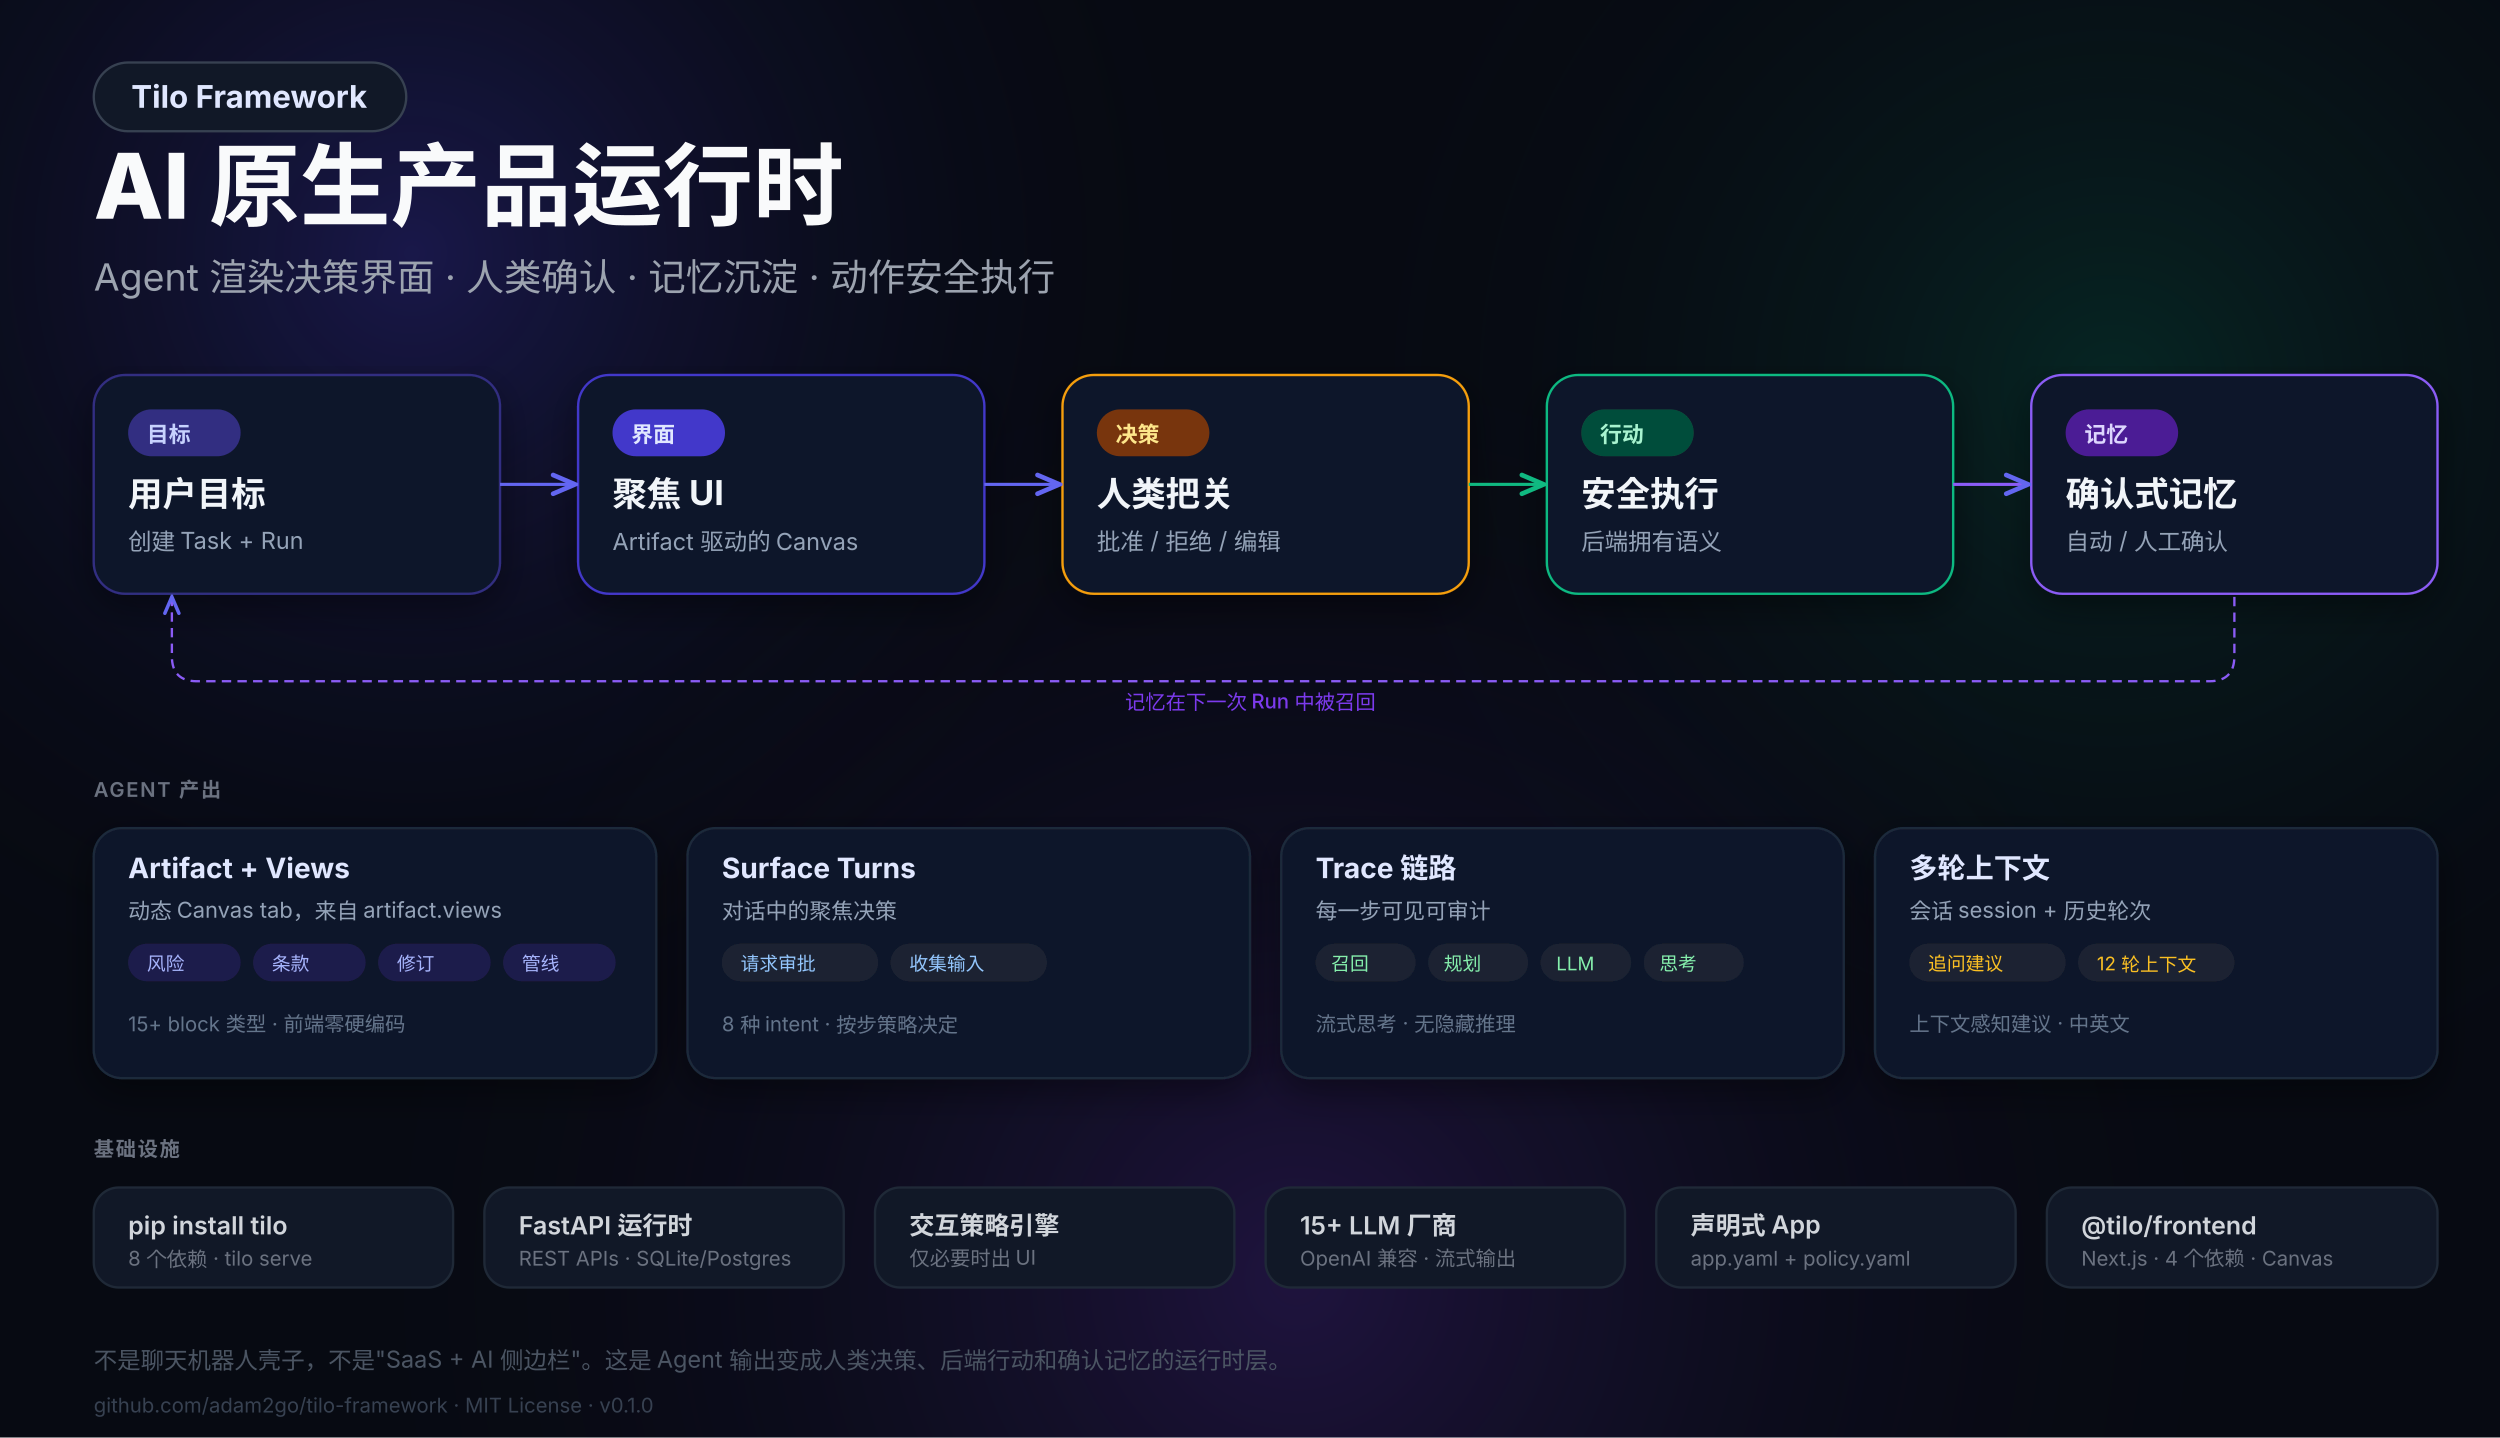
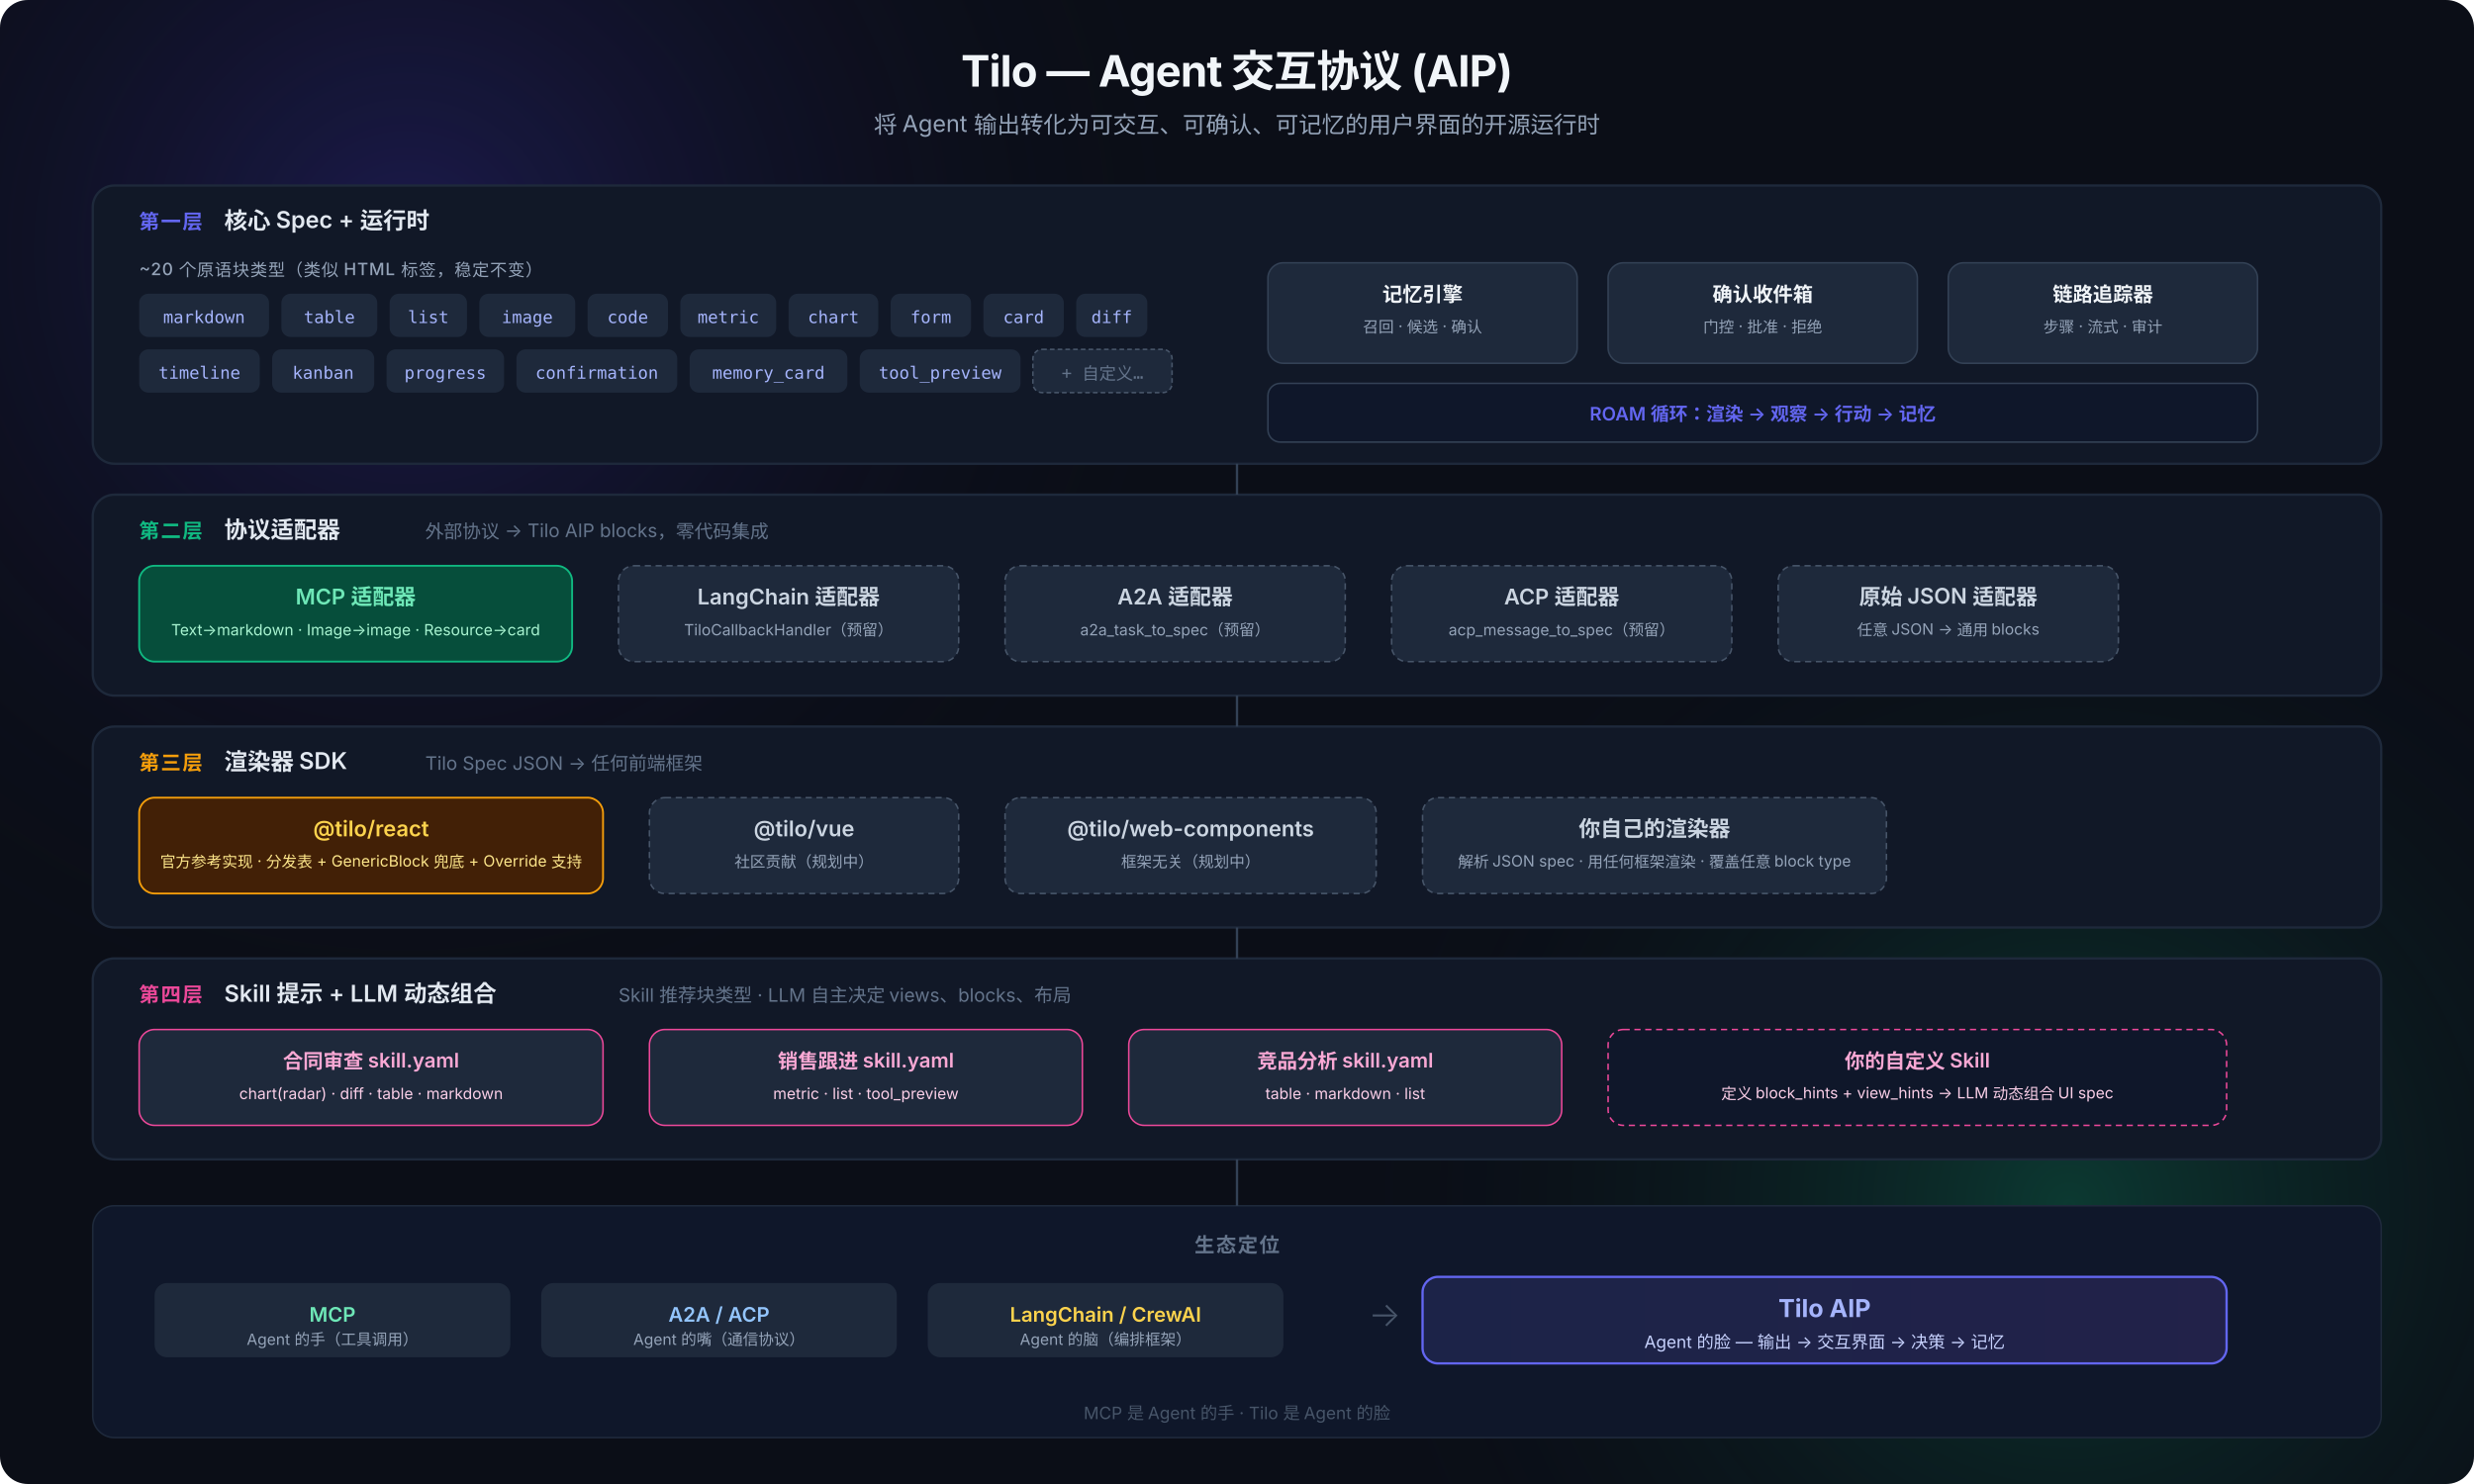
- <svg xmlns="http://www.w3.org/2000/svg" width="1600" height="920" viewBox="0 0 1600 920" fill="none">
+ <svg xmlns="http://www.w3.org/2000/svg" width="1600" height="960" viewBox="0 0 1600 960" fill="none">
  <defs>
    <radialGradient id="g1" cx="0" cy="0" r="1" gradientUnits="userSpaceOnUse" gradientTransform="translate(260 160) rotate(38) scale(520)">
      <stop stop-color="#4338CA" stop-opacity="0.3" />
      <stop offset="1" stop-color="#070A12" stop-opacity="0" />
    </radialGradient>
-     <radialGradient id="g2" cx="0" cy="0" r="1" gradientUnits="userSpaceOnUse" gradientTransform="translate(1350 250) rotate(136) scale(500)">
-       <stop stop-color="#047857" stop-opacity="0.25" />
+     <radialGradient id="g2" cx="0" cy="0" r="1" gradientUnits="userSpaceOnUse" gradientTransform="translate(1340 780) rotate(-142) scale(480)">
+       <stop stop-color="#10B981" stop-opacity="0.25" />
      <stop offset="1" stop-color="#070A12" stop-opacity="0" />
    </radialGradient>
-     <radialGradient id="g3" cx="0" cy="0" r="1" gradientUnits="userSpaceOnUse" gradientTransform="translate(830 820) rotate(90) scale(620)">
-       <stop stop-color="#7C3AED" stop-opacity="0.2" />
-       <stop offset="1" stop-color="#070A12" stop-opacity="0" />
-     </radialGradient>
-     <filter id="shadow" x="-10%" y="-10%" width="120%" height="130%">
-       <feDropShadow dx="0" dy="8" stdDeviation="12" flood-color="#000" flood-opacity="0.4" />
-     </filter>
-     <marker id="arrow" markerWidth="10" markerHeight="10" refX="9" refY="5" orient="auto">
-       <path d="M2 2L9 5L2 8" fill="none" stroke="#6366F1" stroke-width="1.5" stroke-linecap="round" />
-     </marker>
-     <marker id="arrowGreen" markerWidth="10" markerHeight="10" refX="9" refY="5" orient="auto">
-       <path d="M2 2L9 5L2 8" fill="none" stroke="#10B981" stroke-width="1.5" stroke-linecap="round" />
-     </marker>
+     <linearGradient id="aip" x1="0" y1="0" x2="1" y2="0">
+       <stop stop-color="#6366F1" />
+       <stop offset="1" stop-color="#8B5CF6" />
+     </linearGradient>
  </defs>
-   <rect width="1600" height="920" fill="#070A12" />
-   <rect width="1600" height="920" fill="url(#g1)" />
-   <rect width="1600" height="920" fill="url(#g2)" />
-   <rect width="1600" height="920" fill="url(#g3)" />
-   <rect x="60" y="40" width="200" height="44" rx="22" fill="#111827" stroke="#374151" stroke-width="1.5" />
-   <text x="84" y="69" fill="#E0E7FF" font-family="Inter,system-ui,sans-serif" font-size="20" font-weight="700">Tilo Framework</text>
-   <text x="60" y="140" fill="#F9FAFB" font-family="Inter,system-ui,sans-serif" font-size="58" font-weight="800">AI 原生产品运行时</text>
-   <text x="60" y="186" fill="#9CA3AF" font-family="Inter,system-ui,sans-serif" font-size="24">Agent 渲染决策界面 · 人类确认 · 记忆沉淀 · 动作安全执行</text>
-   <g filter="url(#shadow)">
-     <rect x="60" y="240" width="260" height="140" rx="20" fill="#0F172A" stroke="#312E81" stroke-width="1.5" />
-     <rect x="82" y="262" width="72" height="30" rx="15" fill="#312E81" />
-     <text x="94" y="283" fill="#C7D2FE" font-family="Inter,system-ui,sans-serif" font-size="14" font-weight="600">目标</text>
-     <text x="82" y="324" fill="#F1F5F9" font-family="Inter,system-ui,sans-serif" font-size="22" font-weight="700">用户目标</text>
-     <text x="82" y="352" fill="#94A3B8" font-family="Inter,system-ui,sans-serif" font-size="15">创建 Task + Run</text>
-   </g>
-   <g filter="url(#shadow)">
-     <rect x="370" y="240" width="260" height="140" rx="20" fill="#0F172A" stroke="#4338CA" stroke-width="1.5" />
-     <rect x="392" y="262" width="72" height="30" rx="15" fill="#4338CA" />
-     <text x="404" y="283" fill="#E0E7FF" font-family="Inter,system-ui,sans-serif" font-size="14" font-weight="600">界面</text>
-     <text x="392" y="324" fill="#F1F5F9" font-family="Inter,system-ui,sans-serif" font-size="22" font-weight="700">聚焦 UI</text>
-     <text x="392" y="352" fill="#94A3B8" font-family="Inter,system-ui,sans-serif" font-size="15">Artifact 驱动的 Canvas</text>
-   </g>
-   <g filter="url(#shadow)">
-     <rect x="680" y="240" width="260" height="140" rx="20" fill="#0F172A" stroke="#F59E0B" stroke-width="1.5" />
-     <rect x="702" y="262" width="72" height="30" rx="15" fill="#78350F" />
-     <text x="714" y="283" fill="#FDE68A" font-family="Inter,system-ui,sans-serif" font-size="14" font-weight="600">决策</text>
-     <text x="702" y="324" fill="#F1F5F9" font-family="Inter,system-ui,sans-serif" font-size="22" font-weight="700">人类把关</text>
-     <text x="702" y="352" fill="#94A3B8" font-family="Inter,system-ui,sans-serif" font-size="15">批准 / 拒绝 / 编辑</text>
-   </g>
-   <g filter="url(#shadow)">
-     <rect x="990" y="240" width="260" height="140" rx="20" fill="#0F172A" stroke="#10B981" stroke-width="1.5" />
-     <rect x="1012" y="262" width="72" height="30" rx="15" fill="#064E3B" />
-     <text x="1024" y="283" fill="#A7F3D0" font-family="Inter,system-ui,sans-serif" font-size="14" font-weight="600">行动</text>
-     <text x="1012" y="324" fill="#F1F5F9" font-family="Inter,system-ui,sans-serif" font-size="22" font-weight="700">安全执行</text>
-     <text x="1012" y="352" fill="#94A3B8" font-family="Inter,system-ui,sans-serif" font-size="15">后端拥有语义</text>
-   </g>
-   <g filter="url(#shadow)">
-     <rect x="1300" y="240" width="260" height="140" rx="20" fill="#0F172A" stroke="#8B5CF6" stroke-width="1.5" />
-     <rect x="1322" y="262" width="72" height="30" rx="15" fill="#4C1D95" />
-     <text x="1334" y="283" fill="#DDD6FE" font-family="Inter,system-ui,sans-serif" font-size="14" font-weight="600">记忆</text>
-     <text x="1322" y="324" fill="#F1F5F9" font-family="Inter,system-ui,sans-serif" font-size="22" font-weight="700">确认式记忆</text>
-     <text x="1322" y="352" fill="#94A3B8" font-family="Inter,system-ui,sans-serif" font-size="15">自动 / 人工确认</text>
-   </g>
-   <line x1="320" y1="310" x2="368" y2="310" stroke="#6366F1" stroke-width="2" marker-end="url(#arrow)" />
-   <line x1="630" y1="310" x2="678" y2="310" stroke="#6366F1" stroke-width="2" marker-end="url(#arrow)" />
-   <line x1="940" y1="310" x2="988" y2="310" stroke="#10B981" stroke-width="2" marker-end="url(#arrowGreen)" />
-   <line x1="1250" y1="310" x2="1298" y2="310" stroke="#8B5CF6" stroke-width="2" marker-end="url(#arrow)" />
-   <path d="M1430 382 L1430 420 Q1430 436 1414 436 L126 436 Q110 436 110 420 L110 382" fill="none" stroke="#8B5CF6" stroke-width="1.5" stroke-dasharray="6 4" marker-end="url(#arrow)" />
-   <text x="720" y="454" fill="#7C3AED" font-family="Inter,system-ui,sans-serif" font-size="13" font-weight="500">记忆在下一次 Run 中被召回</text>
-   <text x="60" y="510" fill="#6B7280" font-family="Inter,system-ui,sans-serif" font-size="13" font-weight="600" letter-spacing="0.08em">AGENT 产出</text>
-   <g filter="url(#shadow)">
-     <rect x="60" y="530" width="360" height="160" rx="18" fill="#0F172A" stroke="#1E293B" stroke-width="1.5" />
-     <text x="82" y="562" fill="#E0E7FF" font-family="Inter,system-ui,sans-serif" font-size="18" font-weight="700">Artifact + Views</text>
-     <text x="82" y="588" fill="#94A3B8" font-family="Inter,system-ui,sans-serif" font-size="14">动态 Canvas tab，来自 artifact.views</text>
-     <rect x="82" y="604" width="72" height="24" rx="12" fill="#1E1B4B" />
-     <text x="94" y="621" fill="#A5B4FC" font-family="Inter,system-ui,sans-serif" font-size="12">风险</text>
-     <rect x="162" y="604" width="72" height="24" rx="12" fill="#1E1B4B" />
-     <text x="174" y="621" fill="#A5B4FC" font-family="Inter,system-ui,sans-serif" font-size="12">条款</text>
-     <rect x="242" y="604" width="72" height="24" rx="12" fill="#1E1B4B" />
-     <text x="254" y="621" fill="#A5B4FC" font-family="Inter,system-ui,sans-serif" font-size="12">修订</text>
-     <rect x="322" y="604" width="72" height="24" rx="12" fill="#1E1B4B" />
-     <text x="334" y="621" fill="#A5B4FC" font-family="Inter,system-ui,sans-serif" font-size="12">管线</text>
-     <text x="82" y="660" fill="#64748B" font-family="Inter,system-ui,sans-serif" font-size="13">15+ block 类型 · 前端零硬编码</text>
-   </g>
-   <g filter="url(#shadow)">
-     <rect x="440" y="530" width="360" height="160" rx="18" fill="#0F172A" stroke="#1E293B" stroke-width="1.5" />
-     <text x="462" y="562" fill="#E0E7FF" font-family="Inter,system-ui,sans-serif" font-size="18" font-weight="700">Surface Turns</text>
-     <text x="462" y="588" fill="#94A3B8" font-family="Inter,system-ui,sans-serif" font-size="14">对话中的聚焦决策</text>
-     <rect x="462" y="604" width="100" height="24" rx="12" fill="#1C2432" />
-     <text x="474" y="621" fill="#93C5FD" font-family="Inter,system-ui,sans-serif" font-size="12">请求审批</text>
-     <rect x="570" y="604" width="100" height="24" rx="12" fill="#1C2432" />
-     <text x="582" y="621" fill="#93C5FD" font-family="Inter,system-ui,sans-serif" font-size="12">收集输入</text>
-     <text x="462" y="660" fill="#64748B" font-family="Inter,system-ui,sans-serif" font-size="13">8 种 intent · 按步策略决定</text>
-   </g>
-   <g filter="url(#shadow)">
-     <rect x="820" y="530" width="360" height="160" rx="18" fill="#0F172A" stroke="#1E293B" stroke-width="1.5" />
-     <text x="842" y="562" fill="#E0E7FF" font-family="Inter,system-ui,sans-serif" font-size="18" font-weight="700">Trace 链路</text>
-     <text x="842" y="588" fill="#94A3B8" font-family="Inter,system-ui,sans-serif" font-size="14">每一步可见可审计</text>
-     <rect x="842" y="604" width="64" height="24" rx="12" fill="#1A2332" />
-     <text x="852" y="621" fill="#86EFAC" font-family="Inter,system-ui,sans-serif" font-size="12">召回</text>
-     <rect x="914" y="604" width="64" height="24" rx="12" fill="#1A2332" />
-     <text x="924" y="621" fill="#86EFAC" font-family="Inter,system-ui,sans-serif" font-size="12">规划</text>
-     <rect x="986" y="604" width="58" height="24" rx="12" fill="#1A2332" />
-     <text x="996" y="621" fill="#86EFAC" font-family="Inter,system-ui,sans-serif" font-size="12">LLM</text>
-     <rect x="1052" y="604" width="64" height="24" rx="12" fill="#1A2332" />
-     <text x="1062" y="621" fill="#86EFAC" font-family="Inter,system-ui,sans-serif" font-size="12">思考</text>
-     <text x="842" y="660" fill="#64748B" font-family="Inter,system-ui,sans-serif" font-size="13">流式思考 · 无隐藏推理</text>
-   </g>
-   <g filter="url(#shadow)">
-     <rect x="1200" y="530" width="360" height="160" rx="18" fill="#0F172A" stroke="#1E293B" stroke-width="1.5" />
-     <text x="1222" y="562" fill="#E0E7FF" font-family="Inter,system-ui,sans-serif" font-size="18" font-weight="700">多轮上下文</text>
-     <text x="1222" y="588" fill="#94A3B8" font-family="Inter,system-ui,sans-serif" font-size="14">会话 session + 历史轮次</text>
-     <rect x="1222" y="604" width="100" height="24" rx="12" fill="#1C2432" />
-     <text x="1234" y="621" fill="#FBBF24" font-family="Inter,system-ui,sans-serif" font-size="12">追问建议</text>
-     <rect x="1330" y="604" width="100" height="24" rx="12" fill="#1C2432" />
-     <text x="1342" y="621" fill="#FBBF24" font-family="Inter,system-ui,sans-serif" font-size="12">12 轮上下文</text>
-     <text x="1222" y="660" fill="#64748B" font-family="Inter,system-ui,sans-serif" font-size="13">上下文感知建议 · 中英文</text>
-   </g>
-   <text x="60" y="740" fill="#6B7280" font-family="Inter,system-ui,sans-serif" font-size="13" font-weight="600" letter-spacing="0.08em">基础设施</text>
-   <rect x="60" y="760" width="230" height="64" rx="16" fill="#111827" stroke="#1F2937" stroke-width="1.5" />
-   <text x="82" y="790" fill="#D1D5DB" font-family="Inter,system-ui,sans-serif" font-size="16" font-weight="600">pip install tilo</text>
-   <text x="82" y="810" fill="#6B7280" font-family="Inter,system-ui,sans-serif" font-size="13">8 个依赖 · tilo serve</text>
-   <rect x="310" y="760" width="230" height="64" rx="16" fill="#111827" stroke="#1F2937" stroke-width="1.5" />
-   <text x="332" y="790" fill="#D1D5DB" font-family="Inter,system-ui,sans-serif" font-size="16" font-weight="600">FastAPI 运行时</text>
-   <text x="332" y="810" fill="#6B7280" font-family="Inter,system-ui,sans-serif" font-size="13">REST APIs · SQLite/Postgres</text>
-   <rect x="560" y="760" width="230" height="64" rx="16" fill="#111827" stroke="#1F2937" stroke-width="1.5" />
-   <text x="582" y="790" fill="#D1D5DB" font-family="Inter,system-ui,sans-serif" font-size="16" font-weight="600">交互策略引擎</text>
-   <text x="582" y="810" fill="#6B7280" font-family="Inter,system-ui,sans-serif" font-size="13">仅必要时出 UI</text>
-   <rect x="810" y="760" width="230" height="64" rx="16" fill="#111827" stroke="#1F2937" stroke-width="1.5" />
-   <text x="832" y="790" fill="#D1D5DB" font-family="Inter,system-ui,sans-serif" font-size="16" font-weight="600">15+ LLM 厂商</text>
-   <text x="832" y="810" fill="#6B7280" font-family="Inter,system-ui,sans-serif" font-size="13">OpenAI 兼容 · 流式输出</text>
-   <rect x="1060" y="760" width="230" height="64" rx="16" fill="#111827" stroke="#1F2937" stroke-width="1.5" />
-   <text x="1082" y="790" fill="#D1D5DB" font-family="Inter,system-ui,sans-serif" font-size="16" font-weight="600">声明式 App</text>
-   <text x="1082" y="810" fill="#6B7280" font-family="Inter,system-ui,sans-serif" font-size="13">app.yaml + policy.yaml</text>
-   <rect x="1310" y="760" width="250" height="64" rx="16" fill="#111827" stroke="#1F2937" stroke-width="1.5" />
-   <text x="1332" y="790" fill="#D1D5DB" font-family="Inter,system-ui,sans-serif" font-size="16" font-weight="600">@tilo/frontend</text>
-   <text x="1332" y="810" fill="#6B7280" font-family="Inter,system-ui,sans-serif" font-size="13">Next.js · 4 个依赖 · Canvas</text>
-   <text x="60" y="876" fill="#4B5563" font-family="Inter,system-ui,sans-serif" font-size="15">不是聊天机器人壳子，不是"SaaS + AI 侧边栏"。这是 Agent 输出变成人类决策、后端行动和确认记忆的运行时层。</text>
-   <text x="60" y="904" fill="#374151" font-family="Inter,system-ui,sans-serif" font-size="13">github.com/adam2go/tilo-framework · MIT License · v0.1.0</text>
+   <rect width="1600" height="960" rx="18" fill="#0B0E17" />
+   <rect width="1600" height="960" rx="18" fill="url(#g1)" />
+   <rect width="1600" height="960" rx="18" fill="url(#g2)" />
+   <text x="800" y="56" text-anchor="middle" fill="#F1F5F9" font-family="Inter,system-ui,sans-serif" font-size="28" font-weight="700" letter-spacing="-0.5">Tilo — Agent 交互协议 (AIP)</text>
+   <text x="800" y="86" text-anchor="middle" fill="#94A3B8" font-family="Inter,system-ui,sans-serif" font-size="15">将 Agent 输出转化为可交互、可确认、可记忆的用户界面的开源运行时</text>
+   <rect x="60" y="120" width="1480" height="180" rx="14" fill="#111827" stroke="#1E293B" stroke-width="1.5" />
+   <text x="90" y="148" fill="#6366F1" font-family="Inter,system-ui,sans-serif" font-size="13" font-weight="600" letter-spacing="1">第一层</text>
+   <text x="145" y="148" fill="#E2E8F0" font-family="Inter,system-ui,sans-serif" font-size="15" font-weight="600">核心 Spec + 运行时</text>
+   <text x="90" y="178" fill="#94A3B8" font-family="Inter,system-ui,sans-serif" font-size="11" font-weight="500" letter-spacing="0.5">~20 个原语块类型（类似 HTML 标签，稳定不变）</text>
+   <rect x="90" y="190" width="84" height="28" rx="6" fill="#1E293B" />
+   <text x="132" y="209" text-anchor="middle" fill="#A5B4FC" font-family="monospace" font-size="11">markdown</text>
+   <rect x="182" y="190" width="62" height="28" rx="6" fill="#1E293B" />
+   <text x="213" y="209" text-anchor="middle" fill="#A5B4FC" font-family="monospace" font-size="11">table</text>
+   <rect x="252" y="190" width="50" height="28" rx="6" fill="#1E293B" />
+   <text x="277" y="209" text-anchor="middle" fill="#A5B4FC" font-family="monospace" font-size="11">list</text>
+   <rect x="310" y="190" width="62" height="28" rx="6" fill="#1E293B" />
+   <text x="341" y="209" text-anchor="middle" fill="#A5B4FC" font-family="monospace" font-size="11">image</text>
+   <rect x="380" y="190" width="52" height="28" rx="6" fill="#1E293B" />
+   <text x="406" y="209" text-anchor="middle" fill="#A5B4FC" font-family="monospace" font-size="11">code</text>
+   <rect x="440" y="190" width="62" height="28" rx="6" fill="#1E293B" />
+   <text x="471" y="209" text-anchor="middle" fill="#A5B4FC" font-family="monospace" font-size="11">metric</text>
+   <rect x="510" y="190" width="58" height="28" rx="6" fill="#1E293B" />
+   <text x="539" y="209" text-anchor="middle" fill="#A5B4FC" font-family="monospace" font-size="11">chart</text>
+   <rect x="576" y="190" width="52" height="28" rx="6" fill="#1E293B" />
+   <text x="602" y="209" text-anchor="middle" fill="#A5B4FC" font-family="monospace" font-size="11">form</text>
+   <rect x="636" y="190" width="52" height="28" rx="6" fill="#1E293B" />
+   <text x="662" y="209" text-anchor="middle" fill="#A5B4FC" font-family="monospace" font-size="11">card</text>
+   <rect x="696" y="190" width="46" height="28" rx="6" fill="#1E293B" />
+   <text x="719" y="209" text-anchor="middle" fill="#A5B4FC" font-family="monospace" font-size="11">diff</text>
+   <rect x="90" y="226" width="78" height="28" rx="6" fill="#1E293B" />
+   <text x="129" y="245" text-anchor="middle" fill="#A5B4FC" font-family="monospace" font-size="11">timeline</text>
+   <rect x="176" y="226" width="66" height="28" rx="6" fill="#1E293B" />
+   <text x="209" y="245" text-anchor="middle" fill="#A5B4FC" font-family="monospace" font-size="11">kanban</text>
+   <rect x="250" y="226" width="76" height="28" rx="6" fill="#1E293B" />
+   <text x="288" y="245" text-anchor="middle" fill="#A5B4FC" font-family="monospace" font-size="11">progress</text>
+   <rect x="334" y="226" width="104" height="28" rx="6" fill="#1E293B" />
+   <text x="386" y="245" text-anchor="middle" fill="#A5B4FC" font-family="monospace" font-size="11">confirmation</text>
+   <rect x="446" y="226" width="102" height="28" rx="6" fill="#1E293B" />
+   <text x="497" y="245" text-anchor="middle" fill="#A5B4FC" font-family="monospace" font-size="11">memory_card</text>
+   <rect x="556" y="226" width="104" height="28" rx="6" fill="#1E293B" />
+   <text x="608" y="245" text-anchor="middle" fill="#A5B4FC" font-family="monospace" font-size="11">tool_preview</text>
+   <rect x="668" y="226" width="90" height="28" rx="6" fill="#1E293B" stroke="#475569" stroke-dasharray="3,2" />
+   <text x="713" y="245" text-anchor="middle" fill="#64748B" font-family="monospace" font-size="11">+ 自定义…</text>
+   <rect x="820" y="170" width="200" height="65" rx="10" fill="#1E293B" stroke="#334155" stroke-width="1" />
+   <text x="920" y="195" text-anchor="middle" fill="#F1F5F9" font-family="Inter,system-ui,sans-serif" font-size="13" font-weight="600">记忆引擎</text>
+   <text x="920" y="215" text-anchor="middle" fill="#94A3B8" font-family="Inter,system-ui,sans-serif" font-size="10">召回 · 候选 · 确认</text>
+   <rect x="1040" y="170" width="200" height="65" rx="10" fill="#1E293B" stroke="#334155" stroke-width="1" />
+   <text x="1140" y="195" text-anchor="middle" fill="#F1F5F9" font-family="Inter,system-ui,sans-serif" font-size="13" font-weight="600">确认收件箱</text>
+   <text x="1140" y="215" text-anchor="middle" fill="#94A3B8" font-family="Inter,system-ui,sans-serif" font-size="10">门控 · 批准 · 拒绝</text>
+   <rect x="1260" y="170" width="200" height="65" rx="10" fill="#1E293B" stroke="#334155" stroke-width="1" />
+   <text x="1360" y="195" text-anchor="middle" fill="#F1F5F9" font-family="Inter,system-ui,sans-serif" font-size="13" font-weight="600">链路追踪器</text>
+   <text x="1360" y="215" text-anchor="middle" fill="#94A3B8" font-family="Inter,system-ui,sans-serif" font-size="10">步骤 · 流式 · 审计</text>
+   <rect x="820" y="248" width="640" height="38" rx="8" fill="#0F172A" stroke="#334155" stroke-width="1" />
+   <text x="1140" y="272" text-anchor="middle" fill="#6366F1" font-family="Inter,system-ui,sans-serif" font-size="12" font-weight="600">ROAM 循环：渲染 → 观察 → 行动 → 记忆</text>
+   <rect x="60" y="320" width="1480" height="130" rx="14" fill="#111827" stroke="#1E293B" stroke-width="1.5" />
+   <text x="90" y="348" fill="#10B981" font-family="Inter,system-ui,sans-serif" font-size="13" font-weight="600" letter-spacing="1">第二层</text>
+   <text x="145" y="348" fill="#E2E8F0" font-family="Inter,system-ui,sans-serif" font-size="15" font-weight="600">协议适配器</text>
+   <text x="275" y="348" fill="#64748B" font-family="Inter,system-ui,sans-serif" font-size="12">外部协议 → Tilo AIP blocks，零代码集成</text>
+   <rect x="90" y="366" width="280" height="62" rx="10" fill="#064E3B" stroke="#10B981" stroke-width="1.2" />
+   <text x="230" y="391" text-anchor="middle" fill="#6EE7B7" font-family="Inter,system-ui,sans-serif" font-size="14" font-weight="600">MCP 适配器</text>
+   <text x="230" y="411" text-anchor="middle" fill="#A7F3D0" font-family="Inter,system-ui,sans-serif" font-size="10">Text→markdown · Image→image · Resource→card</text>
+   <rect x="400" y="366" width="220" height="62" rx="10" fill="#1E293B" stroke="#475569" stroke-width="1" stroke-dasharray="4,3" />
+   <text x="510" y="391" text-anchor="middle" fill="#CBD5E1" font-family="Inter,system-ui,sans-serif" font-size="14" font-weight="600">LangChain 适配器</text>
+   <text x="510" y="411" text-anchor="middle" fill="#94A3B8" font-family="Inter,system-ui,sans-serif" font-size="10">TiloCallbackHandler（预留）</text>
+   <rect x="650" y="366" width="220" height="62" rx="10" fill="#1E293B" stroke="#475569" stroke-width="1" stroke-dasharray="4,3" />
+   <text x="760" y="391" text-anchor="middle" fill="#CBD5E1" font-family="Inter,system-ui,sans-serif" font-size="14" font-weight="600">A2A 适配器</text>
+   <text x="760" y="411" text-anchor="middle" fill="#94A3B8" font-family="Inter,system-ui,sans-serif" font-size="10">a2a_task_to_spec（预留）</text>
+   <rect x="900" y="366" width="220" height="62" rx="10" fill="#1E293B" stroke="#475569" stroke-width="1" stroke-dasharray="4,3" />
+   <text x="1010" y="391" text-anchor="middle" fill="#CBD5E1" font-family="Inter,system-ui,sans-serif" font-size="14" font-weight="600">ACP 适配器</text>
+   <text x="1010" y="411" text-anchor="middle" fill="#94A3B8" font-family="Inter,system-ui,sans-serif" font-size="10">acp_message_to_spec（预留）</text>
+   <rect x="1150" y="366" width="220" height="62" rx="10" fill="#1E293B" stroke="#475569" stroke-width="1" stroke-dasharray="4,3" />
+   <text x="1260" y="391" text-anchor="middle" fill="#CBD5E1" font-family="Inter,system-ui,sans-serif" font-size="14" font-weight="600">原始 JSON 适配器</text>
+   <text x="1260" y="411" text-anchor="middle" fill="#94A3B8" font-family="Inter,system-ui,sans-serif" font-size="10">任意 JSON → 通用 blocks</text>
+   <rect x="60" y="470" width="1480" height="130" rx="14" fill="#111827" stroke="#1E293B" stroke-width="1.5" />
+   <text x="90" y="498" fill="#F59E0B" font-family="Inter,system-ui,sans-serif" font-size="13" font-weight="600" letter-spacing="1">第三层</text>
+   <text x="145" y="498" fill="#E2E8F0" font-family="Inter,system-ui,sans-serif" font-size="15" font-weight="600">渲染器 SDK</text>
+   <text x="275" y="498" fill="#64748B" font-family="Inter,system-ui,sans-serif" font-size="12">Tilo Spec JSON → 任何前端框架</text>
+   <rect x="90" y="516" width="300" height="62" rx="10" fill="#422006" stroke="#F59E0B" stroke-width="1.2" />
+   <text x="240" y="541" text-anchor="middle" fill="#FCD34D" font-family="Inter,system-ui,sans-serif" font-size="14" font-weight="600">@tilo/react</text>
+   <text x="240" y="561" text-anchor="middle" fill="#FDE68A" font-family="Inter,system-ui,sans-serif" font-size="10">官方参考实现 · 分发表 + GenericBlock 兜底 + Override 支持</text>
+   <rect x="420" y="516" width="200" height="62" rx="10" fill="#1E293B" stroke="#475569" stroke-width="1" stroke-dasharray="4,3" />
+   <text x="520" y="541" text-anchor="middle" fill="#CBD5E1" font-family="Inter,system-ui,sans-serif" font-size="14" font-weight="600">@tilo/vue</text>
+   <text x="520" y="561" text-anchor="middle" fill="#94A3B8" font-family="Inter,system-ui,sans-serif" font-size="10">社区贡献（规划中）</text>
+   <rect x="650" y="516" width="240" height="62" rx="10" fill="#1E293B" stroke="#475569" stroke-width="1" stroke-dasharray="4,3" />
+   <text x="770" y="541" text-anchor="middle" fill="#CBD5E1" font-family="Inter,system-ui,sans-serif" font-size="14" font-weight="600">@tilo/web-components</text>
+   <text x="770" y="561" text-anchor="middle" fill="#94A3B8" font-family="Inter,system-ui,sans-serif" font-size="10">框架无关（规划中）</text>
+   <rect x="920" y="516" width="300" height="62" rx="10" fill="#1E293B" stroke="#475569" stroke-width="1" stroke-dasharray="4,3" />
+   <text x="1070" y="541" text-anchor="middle" fill="#CBD5E1" font-family="Inter,system-ui,sans-serif" font-size="14" font-weight="600">你自己的渲染器</text>
+   <text x="1070" y="561" text-anchor="middle" fill="#94A3B8" font-family="Inter,system-ui,sans-serif" font-size="10">解析 JSON spec · 用任何框架渲染 · 覆盖任意 block type</text>
+   <rect x="60" y="620" width="1480" height="130" rx="14" fill="#111827" stroke="#1E293B" stroke-width="1.5" />
+   <text x="90" y="648" fill="#EC4899" font-family="Inter,system-ui,sans-serif" font-size="13" font-weight="600" letter-spacing="1">第四层</text>
+   <text x="145" y="648" fill="#E2E8F0" font-family="Inter,system-ui,sans-serif" font-size="15" font-weight="600">Skill 提示 + LLM 动态组合</text>
+   <text x="400" y="648" fill="#64748B" font-family="Inter,system-ui,sans-serif" font-size="12">Skill 推荐块类型 · LLM 自主决定 views、blocks、布局</text>
+   <rect x="90" y="666" width="300" height="62" rx="10" fill="#1E293B" stroke="#EC4899" stroke-width="1" />
+   <text x="240" y="691" text-anchor="middle" fill="#F9A8D4" font-family="Inter,system-ui,sans-serif" font-size="13" font-weight="600">合同审查 skill.yaml</text>
+   <text x="240" y="711" text-anchor="middle" fill="#FBCFE8" font-family="Inter,system-ui,sans-serif" font-size="10">chart(radar) · diff · table · markdown</text>
+   <rect x="420" y="666" width="280" height="62" rx="10" fill="#1E293B" stroke="#EC4899" stroke-width="1" />
+   <text x="560" y="691" text-anchor="middle" fill="#F9A8D4" font-family="Inter,system-ui,sans-serif" font-size="13" font-weight="600">销售跟进 skill.yaml</text>
+   <text x="560" y="711" text-anchor="middle" fill="#FBCFE8" font-family="Inter,system-ui,sans-serif" font-size="10">metric · list · tool_preview</text>
+   <rect x="730" y="666" width="280" height="62" rx="10" fill="#1E293B" stroke="#EC4899" stroke-width="1" />
+   <text x="870" y="691" text-anchor="middle" fill="#F9A8D4" font-family="Inter,system-ui,sans-serif" font-size="13" font-weight="600">竞品分析 skill.yaml</text>
+   <text x="870" y="711" text-anchor="middle" fill="#FBCFE8" font-family="Inter,system-ui,sans-serif" font-size="10">table · markdown · list</text>
+   <rect x="1040" y="666" width="400" height="62" rx="10" fill="#0F172A" stroke="#EC4899" stroke-width="1" stroke-dasharray="4,3" />
+   <text x="1240" y="691" text-anchor="middle" fill="#F9A8D4" font-family="Inter,system-ui,sans-serif" font-size="13" font-weight="600">你的自定义 Skill</text>
+   <text x="1240" y="711" text-anchor="middle" fill="#FBCFE8" font-family="Inter,system-ui,sans-serif" font-size="10">定义 block_hints + view_hints → LLM 动态组合 UI spec</text>
+   <rect x="60" y="780" width="1480" height="150" rx="14" fill="#0F172A" stroke="#1E293B" stroke-width="1" />
+   <text x="800" y="810" text-anchor="middle" fill="#64748B" font-family="Inter,system-ui,sans-serif" font-size="13" font-weight="600" letter-spacing="1">生态定位</text>
+   <rect x="100" y="830" width="230" height="48" rx="8" fill="#1E293B" />
+   <text x="215" y="855" text-anchor="middle" fill="#6EE7B7" font-family="Inter,system-ui,sans-serif" font-size="13" font-weight="600">MCP</text>
+   <text x="215" y="870" text-anchor="middle" fill="#94A3B8" font-family="Inter,system-ui,sans-serif" font-size="10">Agent 的手（工具调用）</text>
+   <rect x="350" y="830" width="230" height="48" rx="8" fill="#1E293B" />
+   <text x="465" y="855" text-anchor="middle" fill="#93C5FD" font-family="Inter,system-ui,sans-serif" font-size="13" font-weight="600">A2A / ACP</text>
+   <text x="465" y="870" text-anchor="middle" fill="#94A3B8" font-family="Inter,system-ui,sans-serif" font-size="10">Agent 的嘴（通信协议）</text>
+   <rect x="600" y="830" width="230" height="48" rx="8" fill="#1E293B" />
+   <text x="715" y="855" text-anchor="middle" fill="#FCD34D" font-family="Inter,system-ui,sans-serif" font-size="13" font-weight="600">LangChain / CrewAI</text>
+   <text x="715" y="870" text-anchor="middle" fill="#94A3B8" font-family="Inter,system-ui,sans-serif" font-size="10">Agent 的脑（编排框架）</text>
+   <text x="885" y="858" fill="#475569" font-family="Inter,system-ui,sans-serif" font-size="22" font-weight="300">→</text>
+   <rect x="920" y="826" width="520" height="56" rx="10" fill="url(#aip)" fill-opacity="0.15" stroke="#6366F1" stroke-width="1.5" />
+   <text x="1180" y="852" text-anchor="middle" fill="#A5B4FC" font-family="Inter,system-ui,sans-serif" font-size="16" font-weight="700">Tilo AIP</text>
+   <text x="1180" y="872" text-anchor="middle" fill="#C7D2FE" font-family="Inter,system-ui,sans-serif" font-size="11">Agent 的脸 — 输出 → 交互界面 → 决策 → 记忆</text>
+   <text x="800" y="918" text-anchor="middle" fill="#475569" font-family="Inter,system-ui,sans-serif" font-size="11">MCP 是 Agent 的手 · Tilo 是 Agent 的脸</text>
+   <line x1="800" y1="300" x2="800" y2="320" stroke="#334155" stroke-width="1.5" />
+   <line x1="800" y1="450" x2="800" y2="470" stroke="#334155" stroke-width="1.5" />
+   <line x1="800" y1="600" x2="800" y2="620" stroke="#334155" stroke-width="1.5" />
+   <line x1="800" y1="750" x2="800" y2="780" stroke="#334155" stroke-width="1.5" />
</svg>
